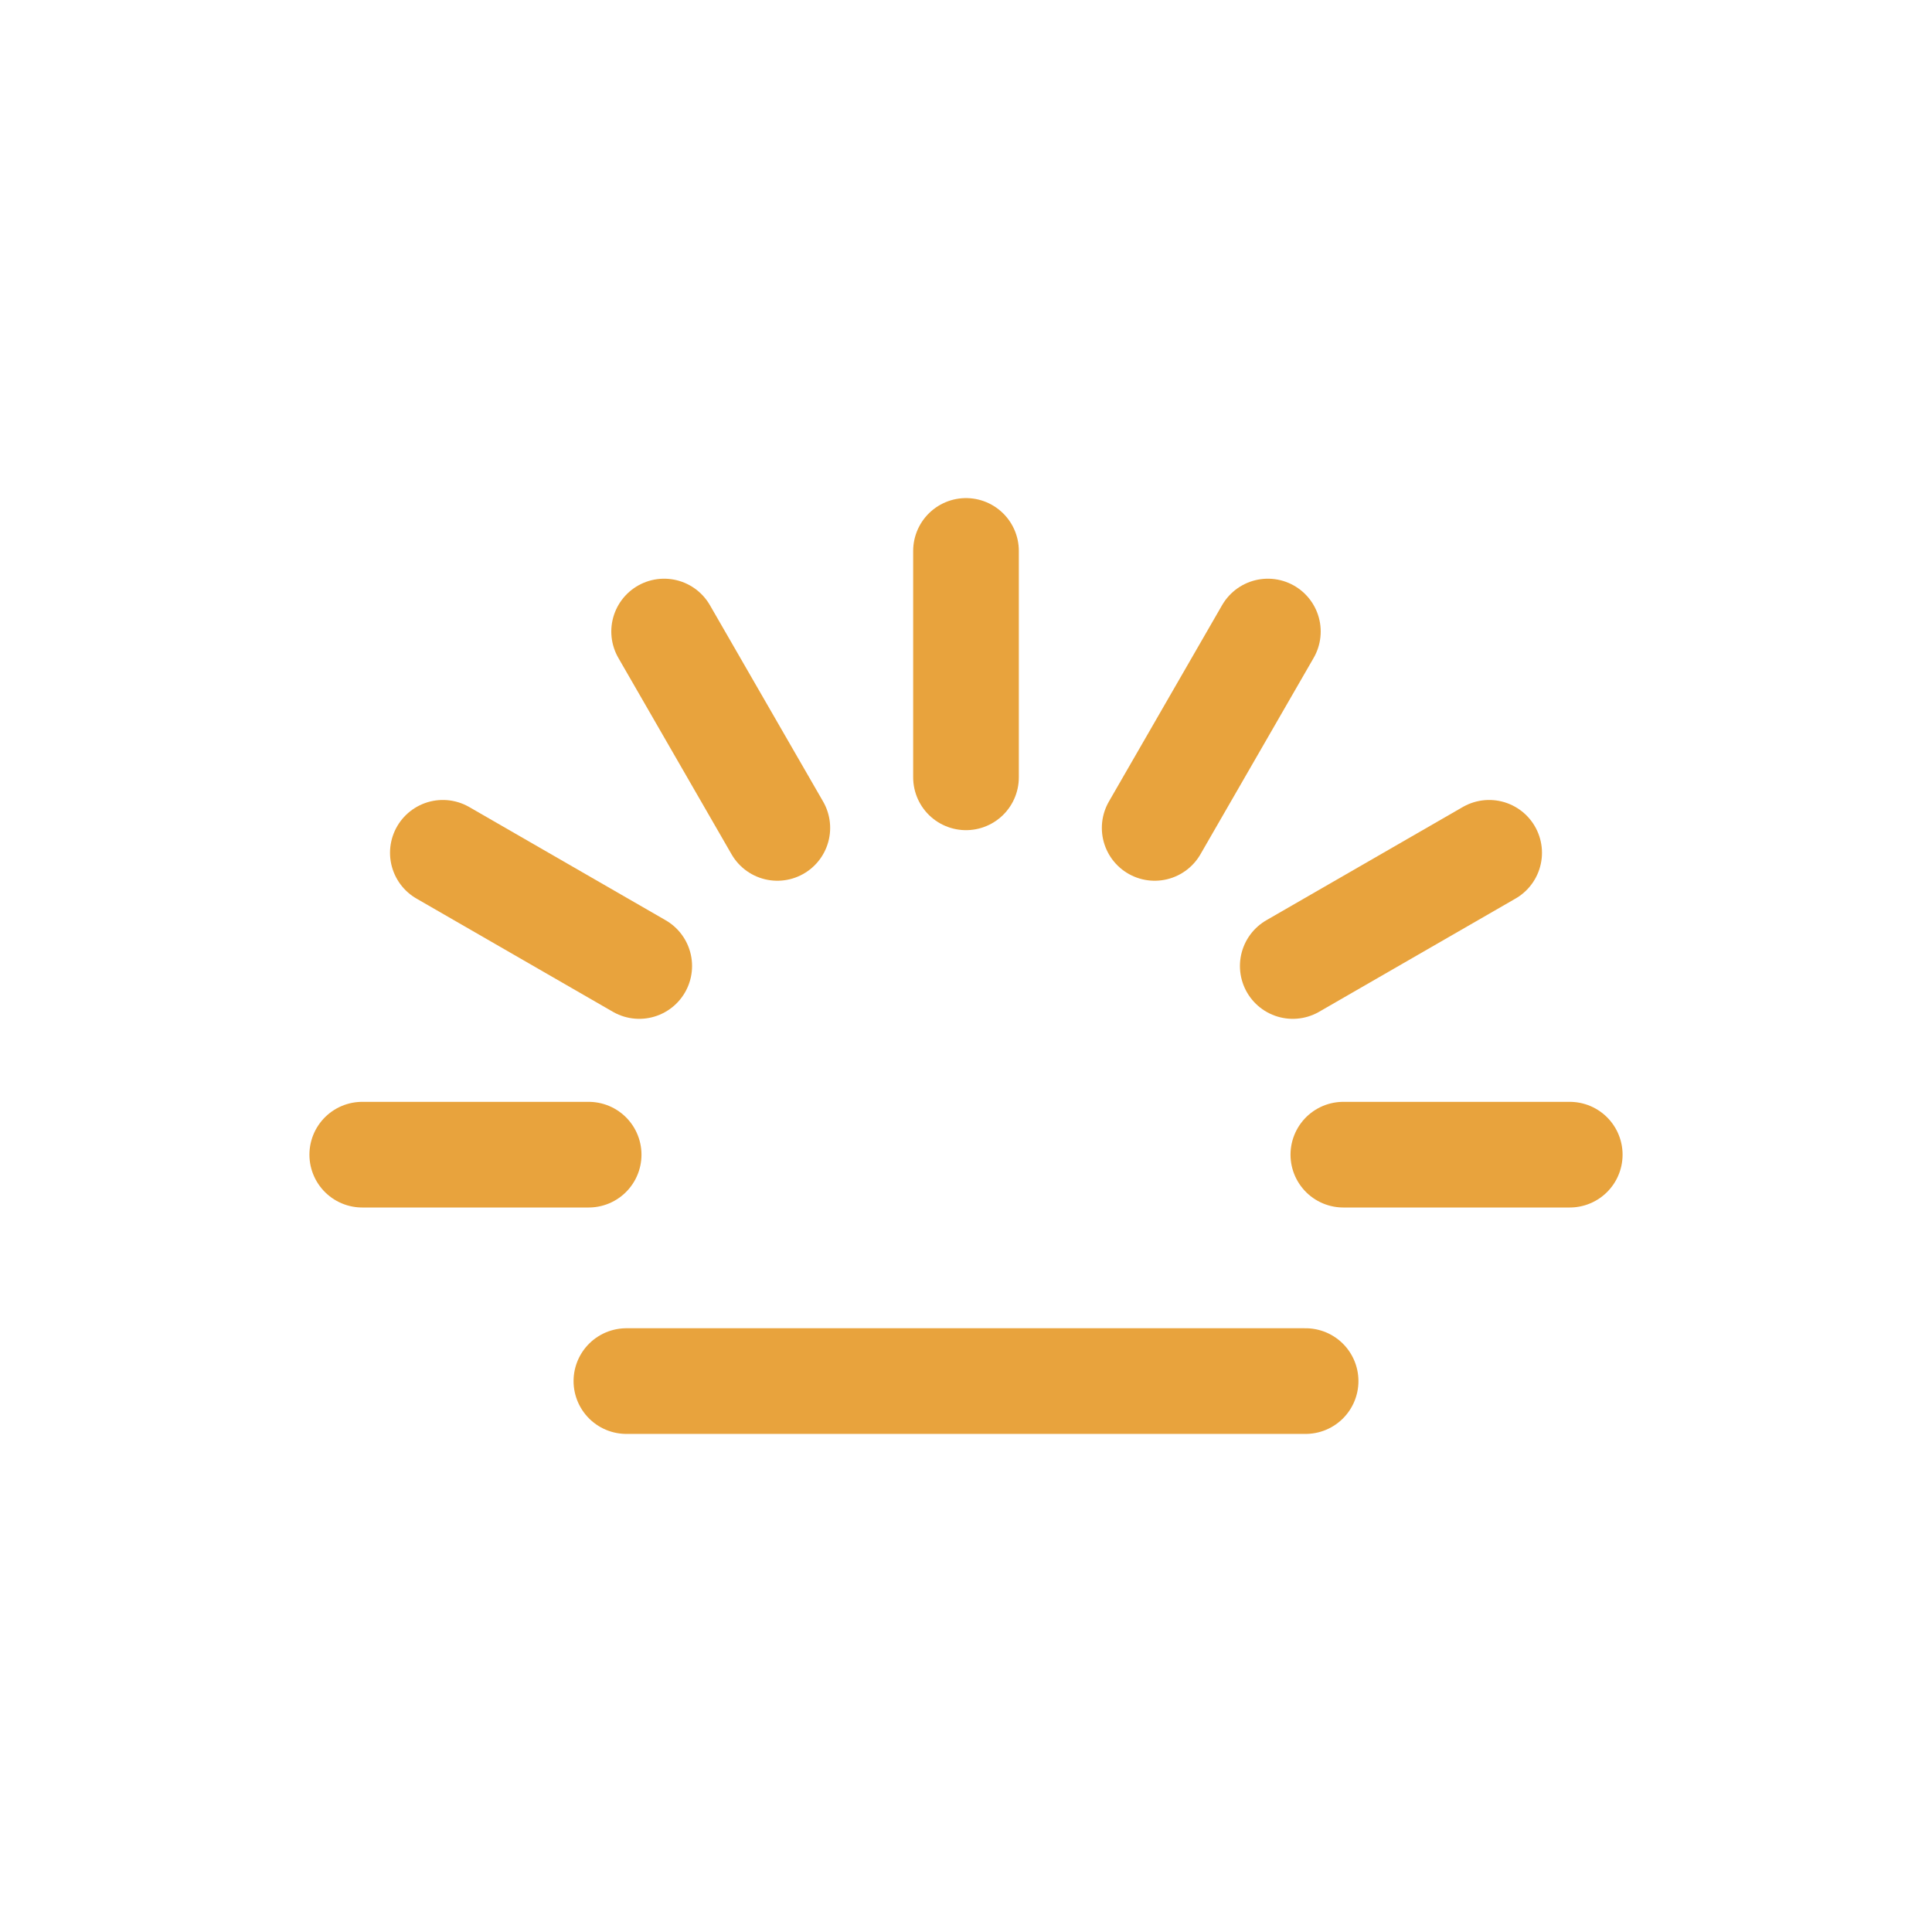
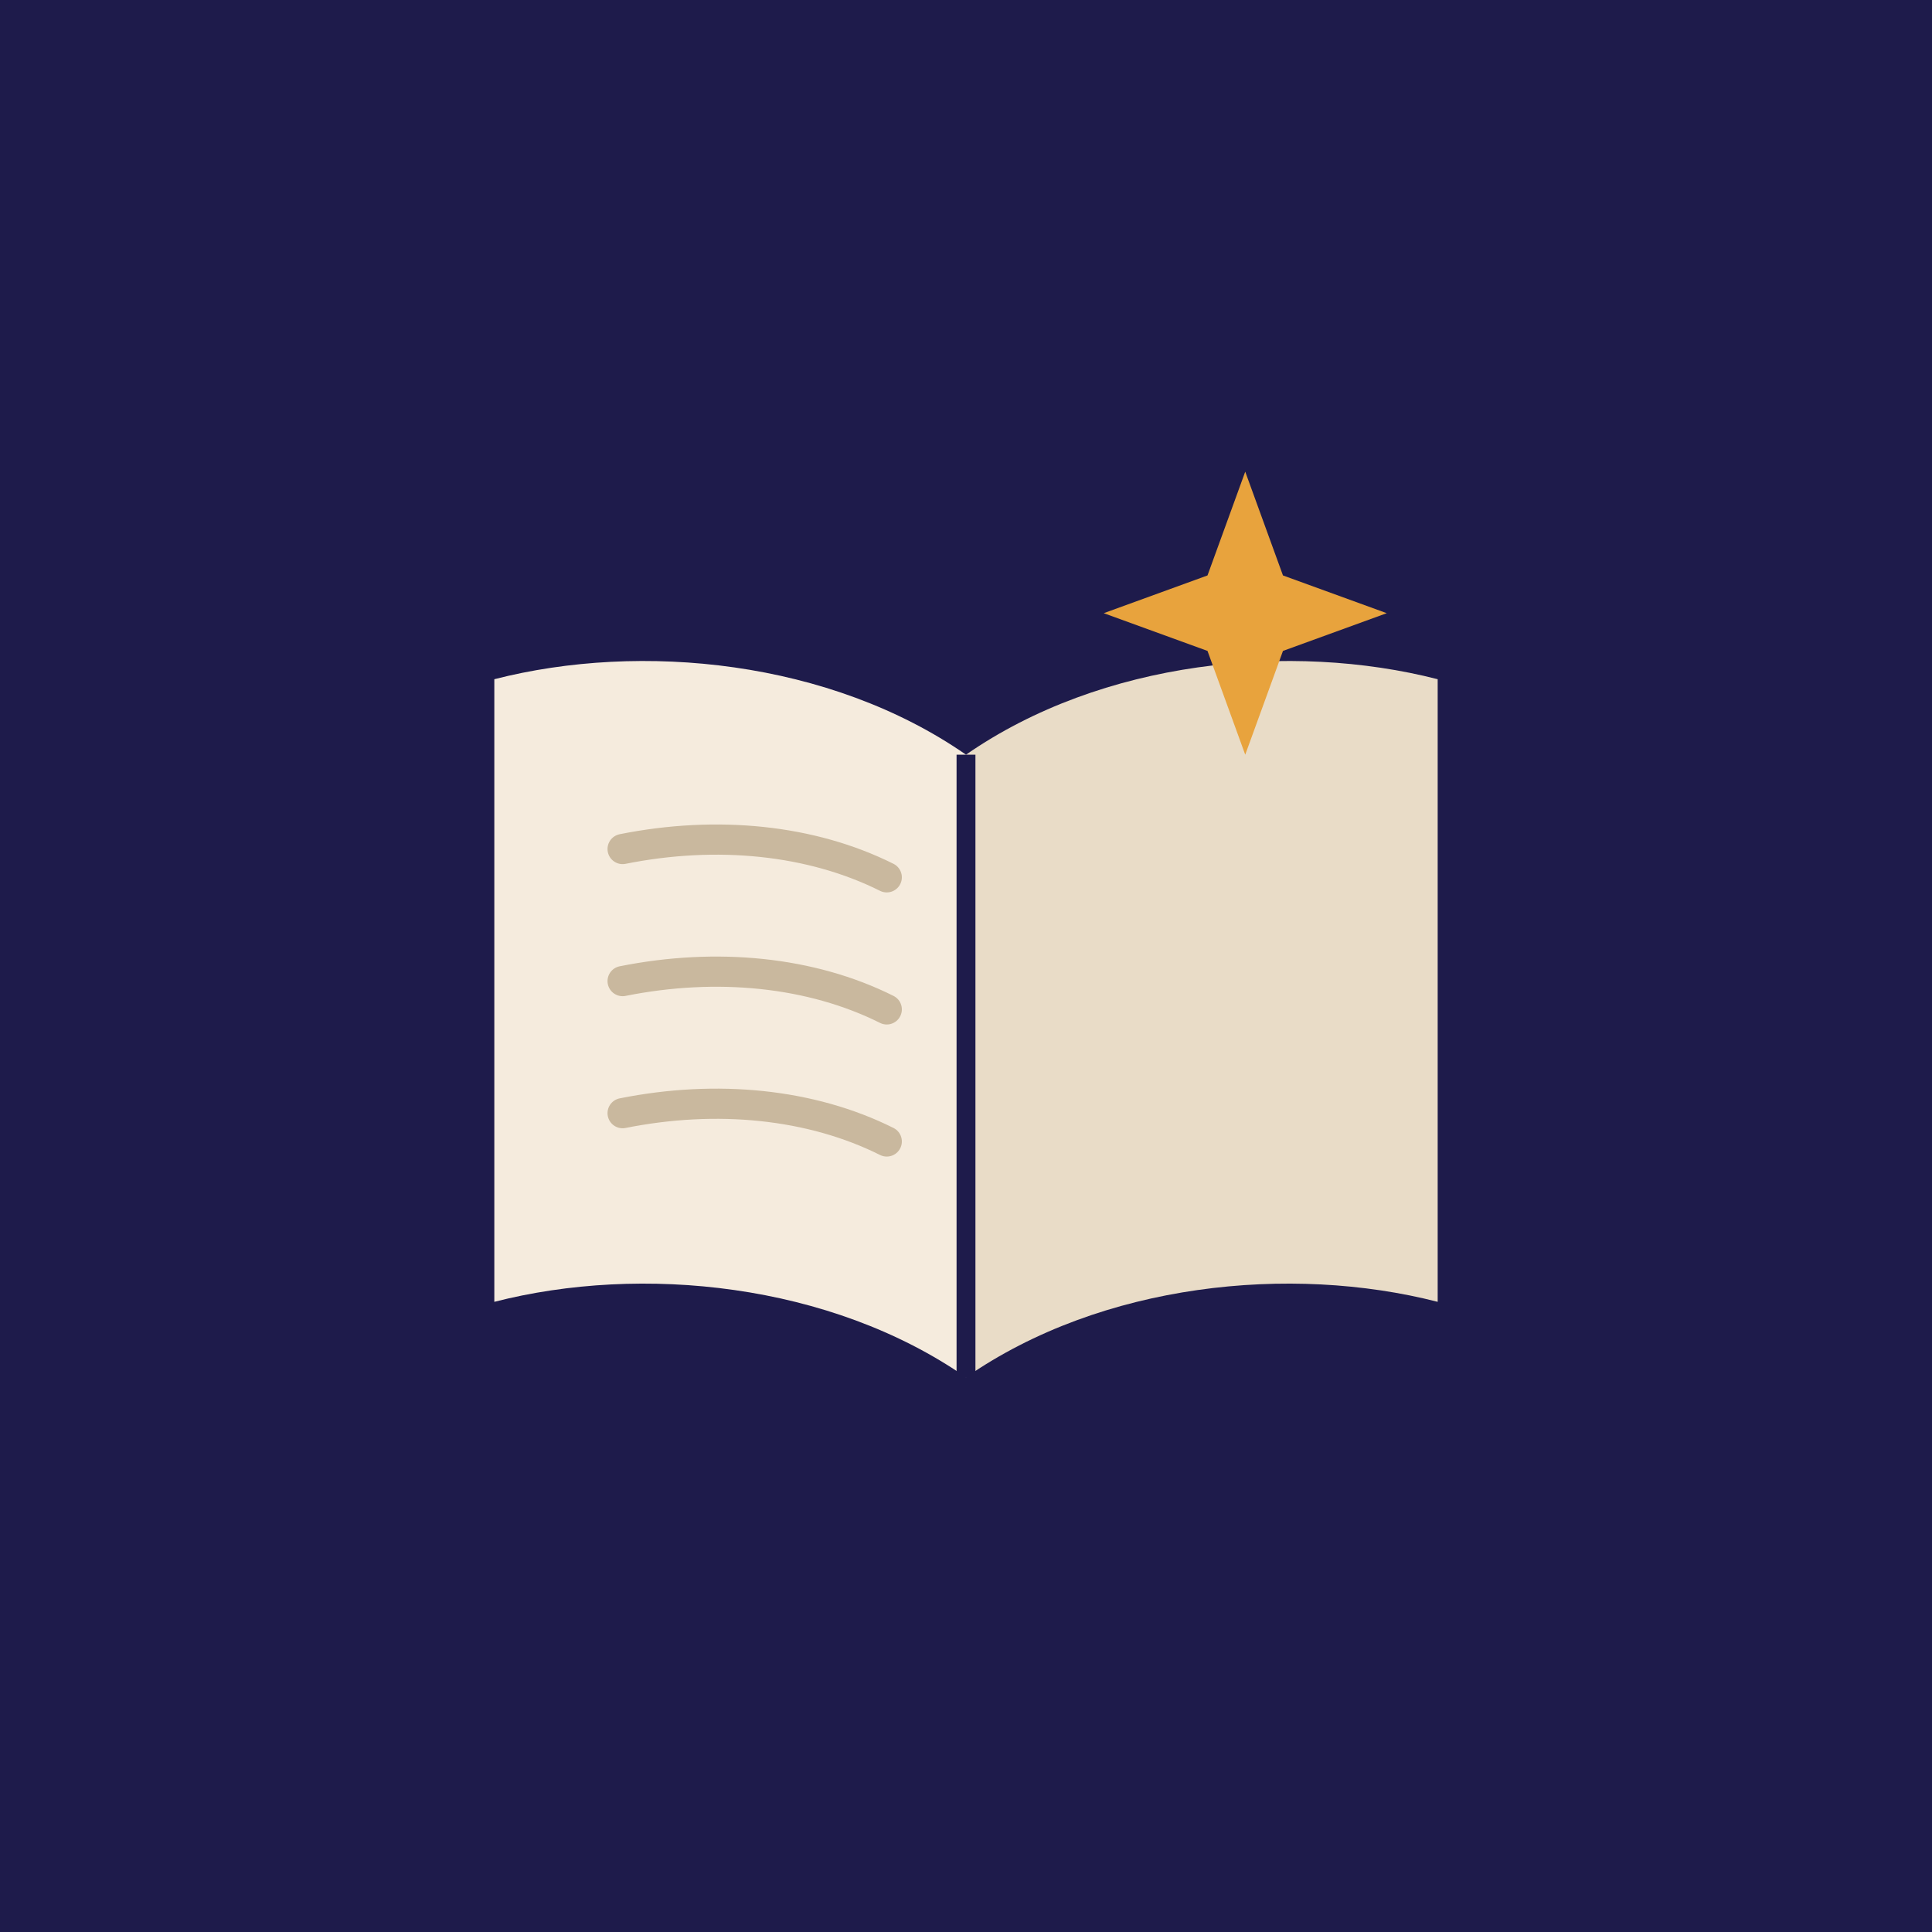
- <svg xmlns="http://www.w3.org/2000/svg" viewBox="0 0 1024 1024" width="1024" height="1024" role="img" aria-label="VocabHelp">
-   <g fill="none" stroke="#E8A33D" stroke-width="56" stroke-linecap="round" stroke-linejoin="round">
-     <line x1="312" y1="612" x2="192" y2="612" />
-     <line x1="338.81" y1="512.00" x2="234.72" y2="452.00" />
-     <line x1="412.00" y1="438.81" x2="352.00" y2="334.72" />
-     <line x1="512" y1="412" x2="512" y2="292" />
-     <line x1="612.00" y1="438.81" x2="672.00" y2="334.72" />
-     <line x1="685.19" y1="512.00" x2="789.28" y2="452.00" />
-     <line x1="712" y1="612" x2="832" y2="612" />
-     <line x1="332" y1="732" x2="692" y2="732" />
-   </g>
+ <svg xmlns="http://www.w3.org/2000/svg" viewBox="0 0 1024 1024">
+   <rect width="1024" height="1024" fill="#1E1B4B" />
+   <path d="M512 400 C440 350 340 340 262 360 L262 690 C340 670 440 680 512 730 Z" fill="#F5EBDD" />
+   <path d="M512 400 C584 350 684 340 762 360 L762 690 C684 670 584 680 512 730 Z" fill="#E9DCC7" />
+   <path d="M512 400 L512 730" stroke="#1E1B4B" stroke-width="10" />
+   <path d="M330 450 C380 440 430 445 470 465 M330 520 C380 510 430 515 470 535 M330 590 C380 580 430 585 470 605" stroke="#C9B89E" stroke-width="16" stroke-linecap="round" fill="none" />
+   <path d="M660 250 L680 305 L735 325 L680 345 L660 400 L640 345 L585 325 L640 305 Z" fill="#E8A33D" />
</svg>
